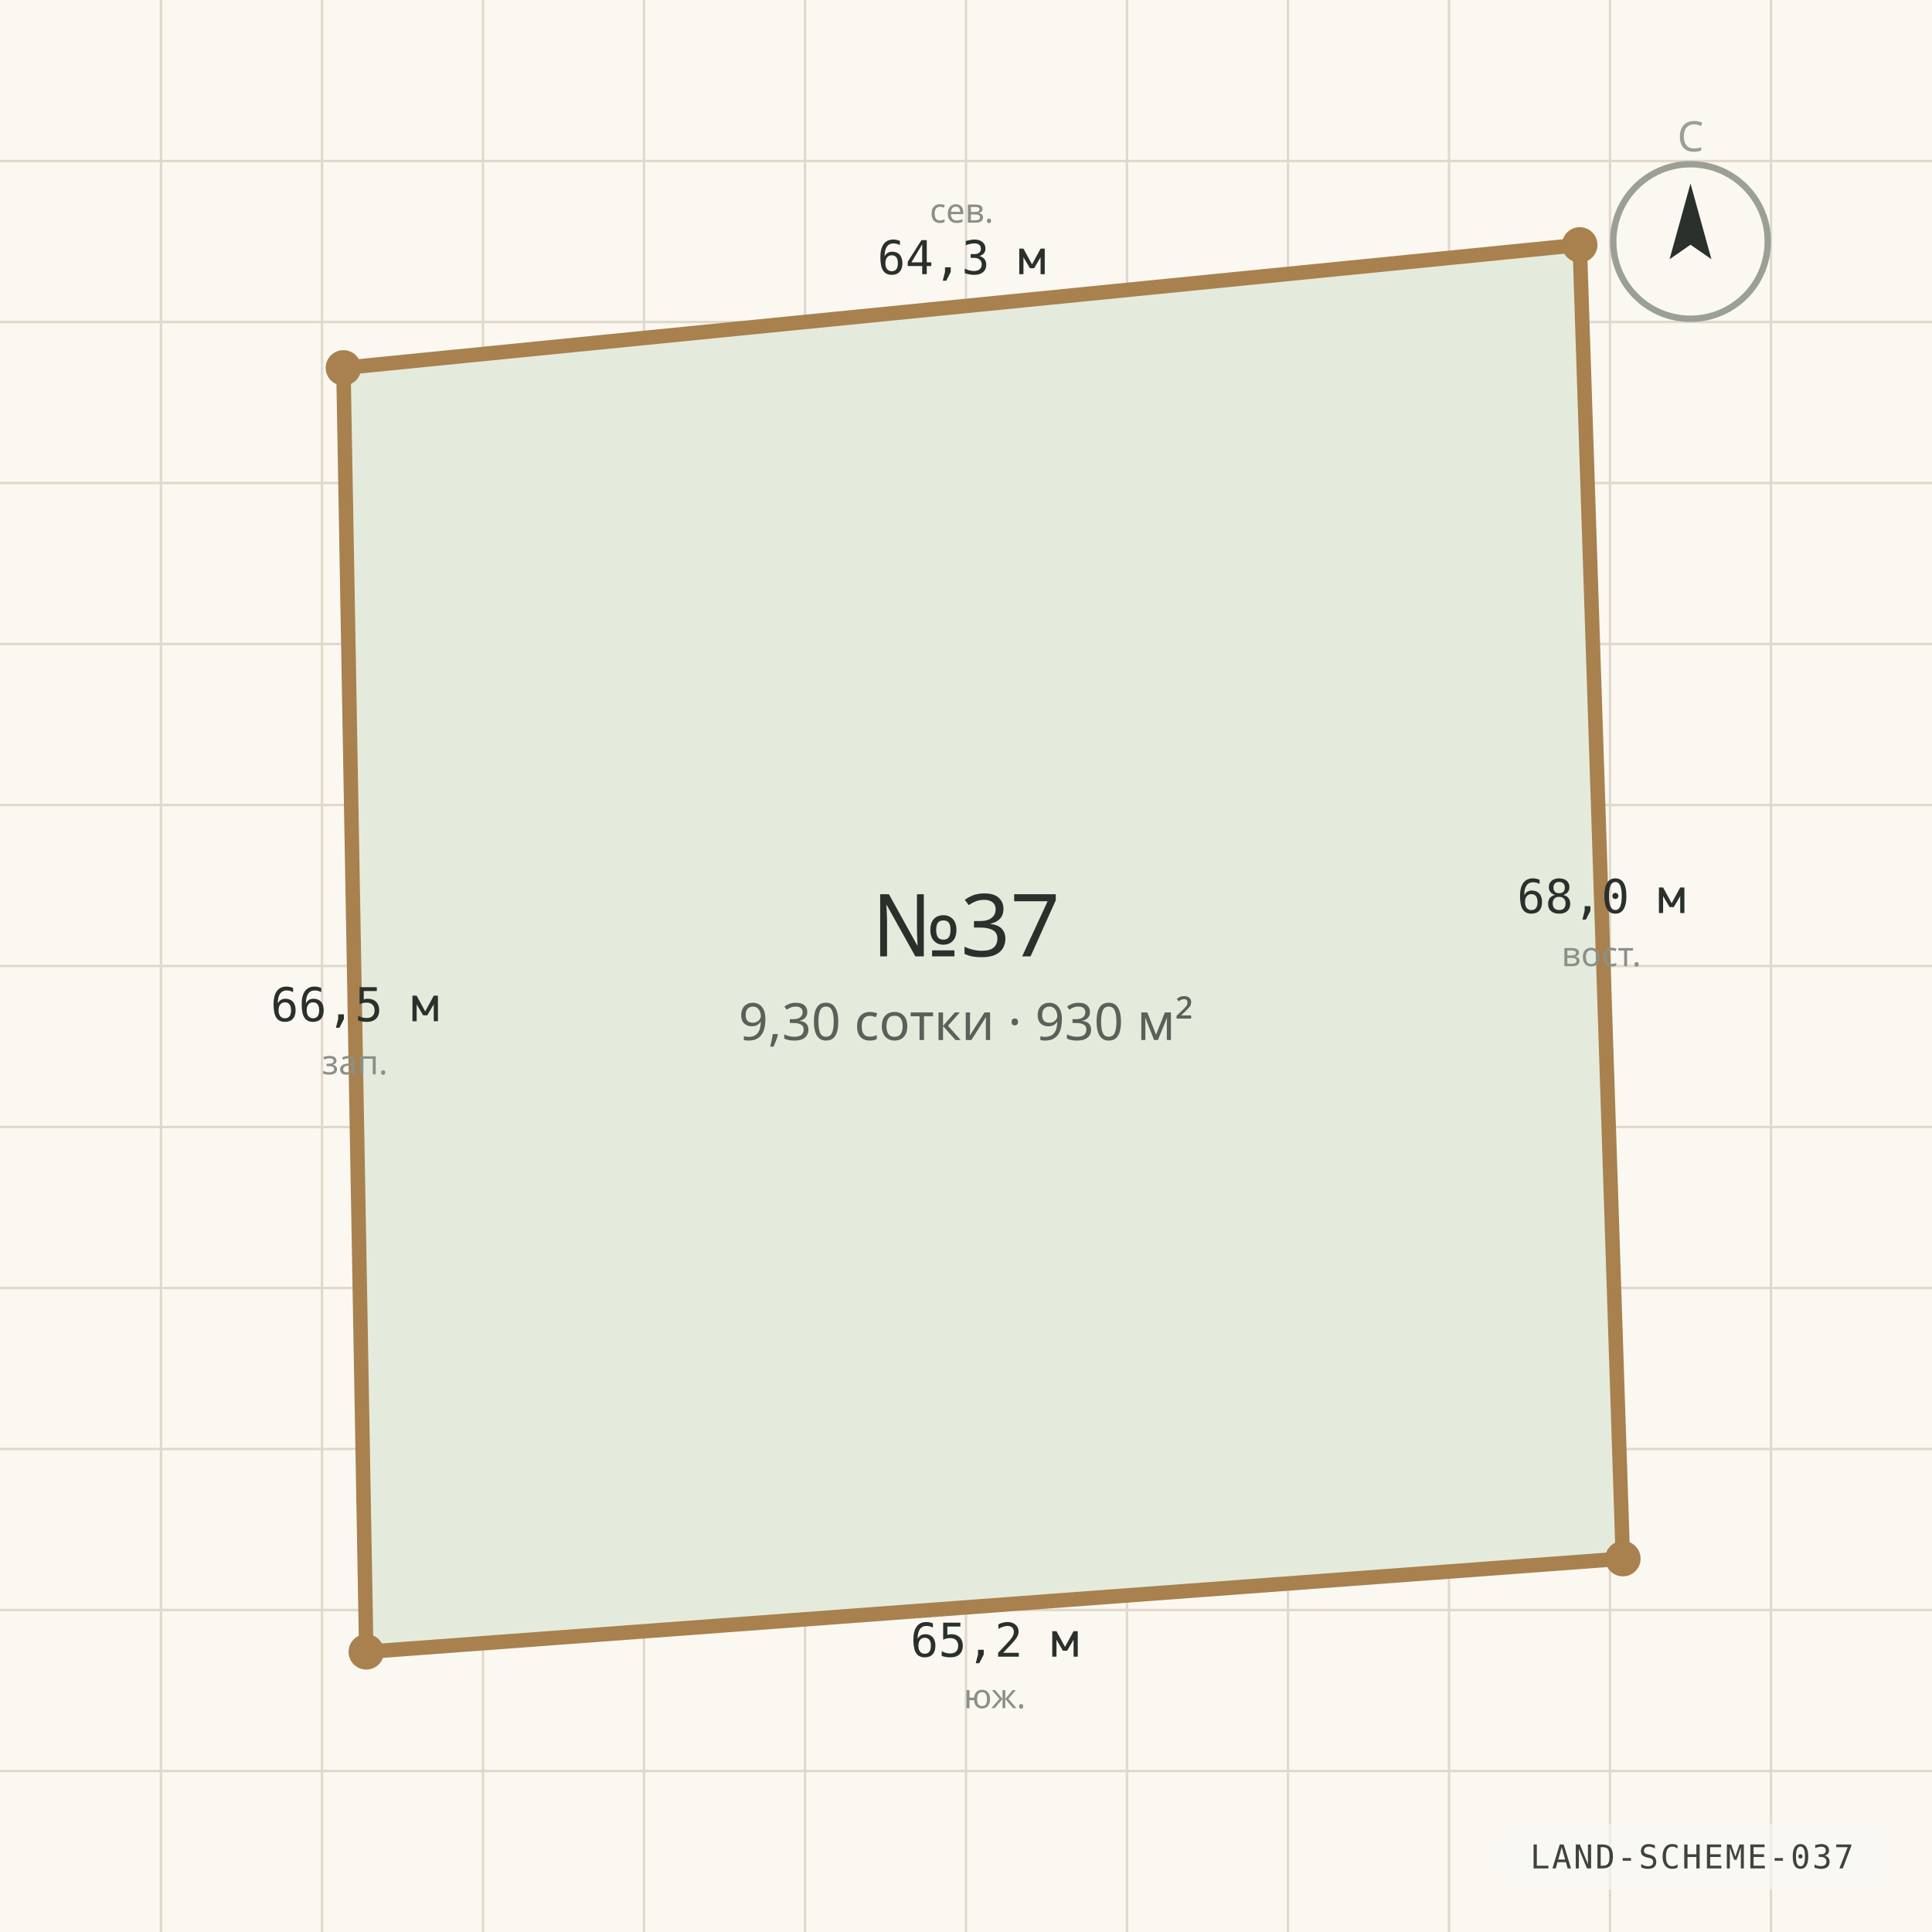
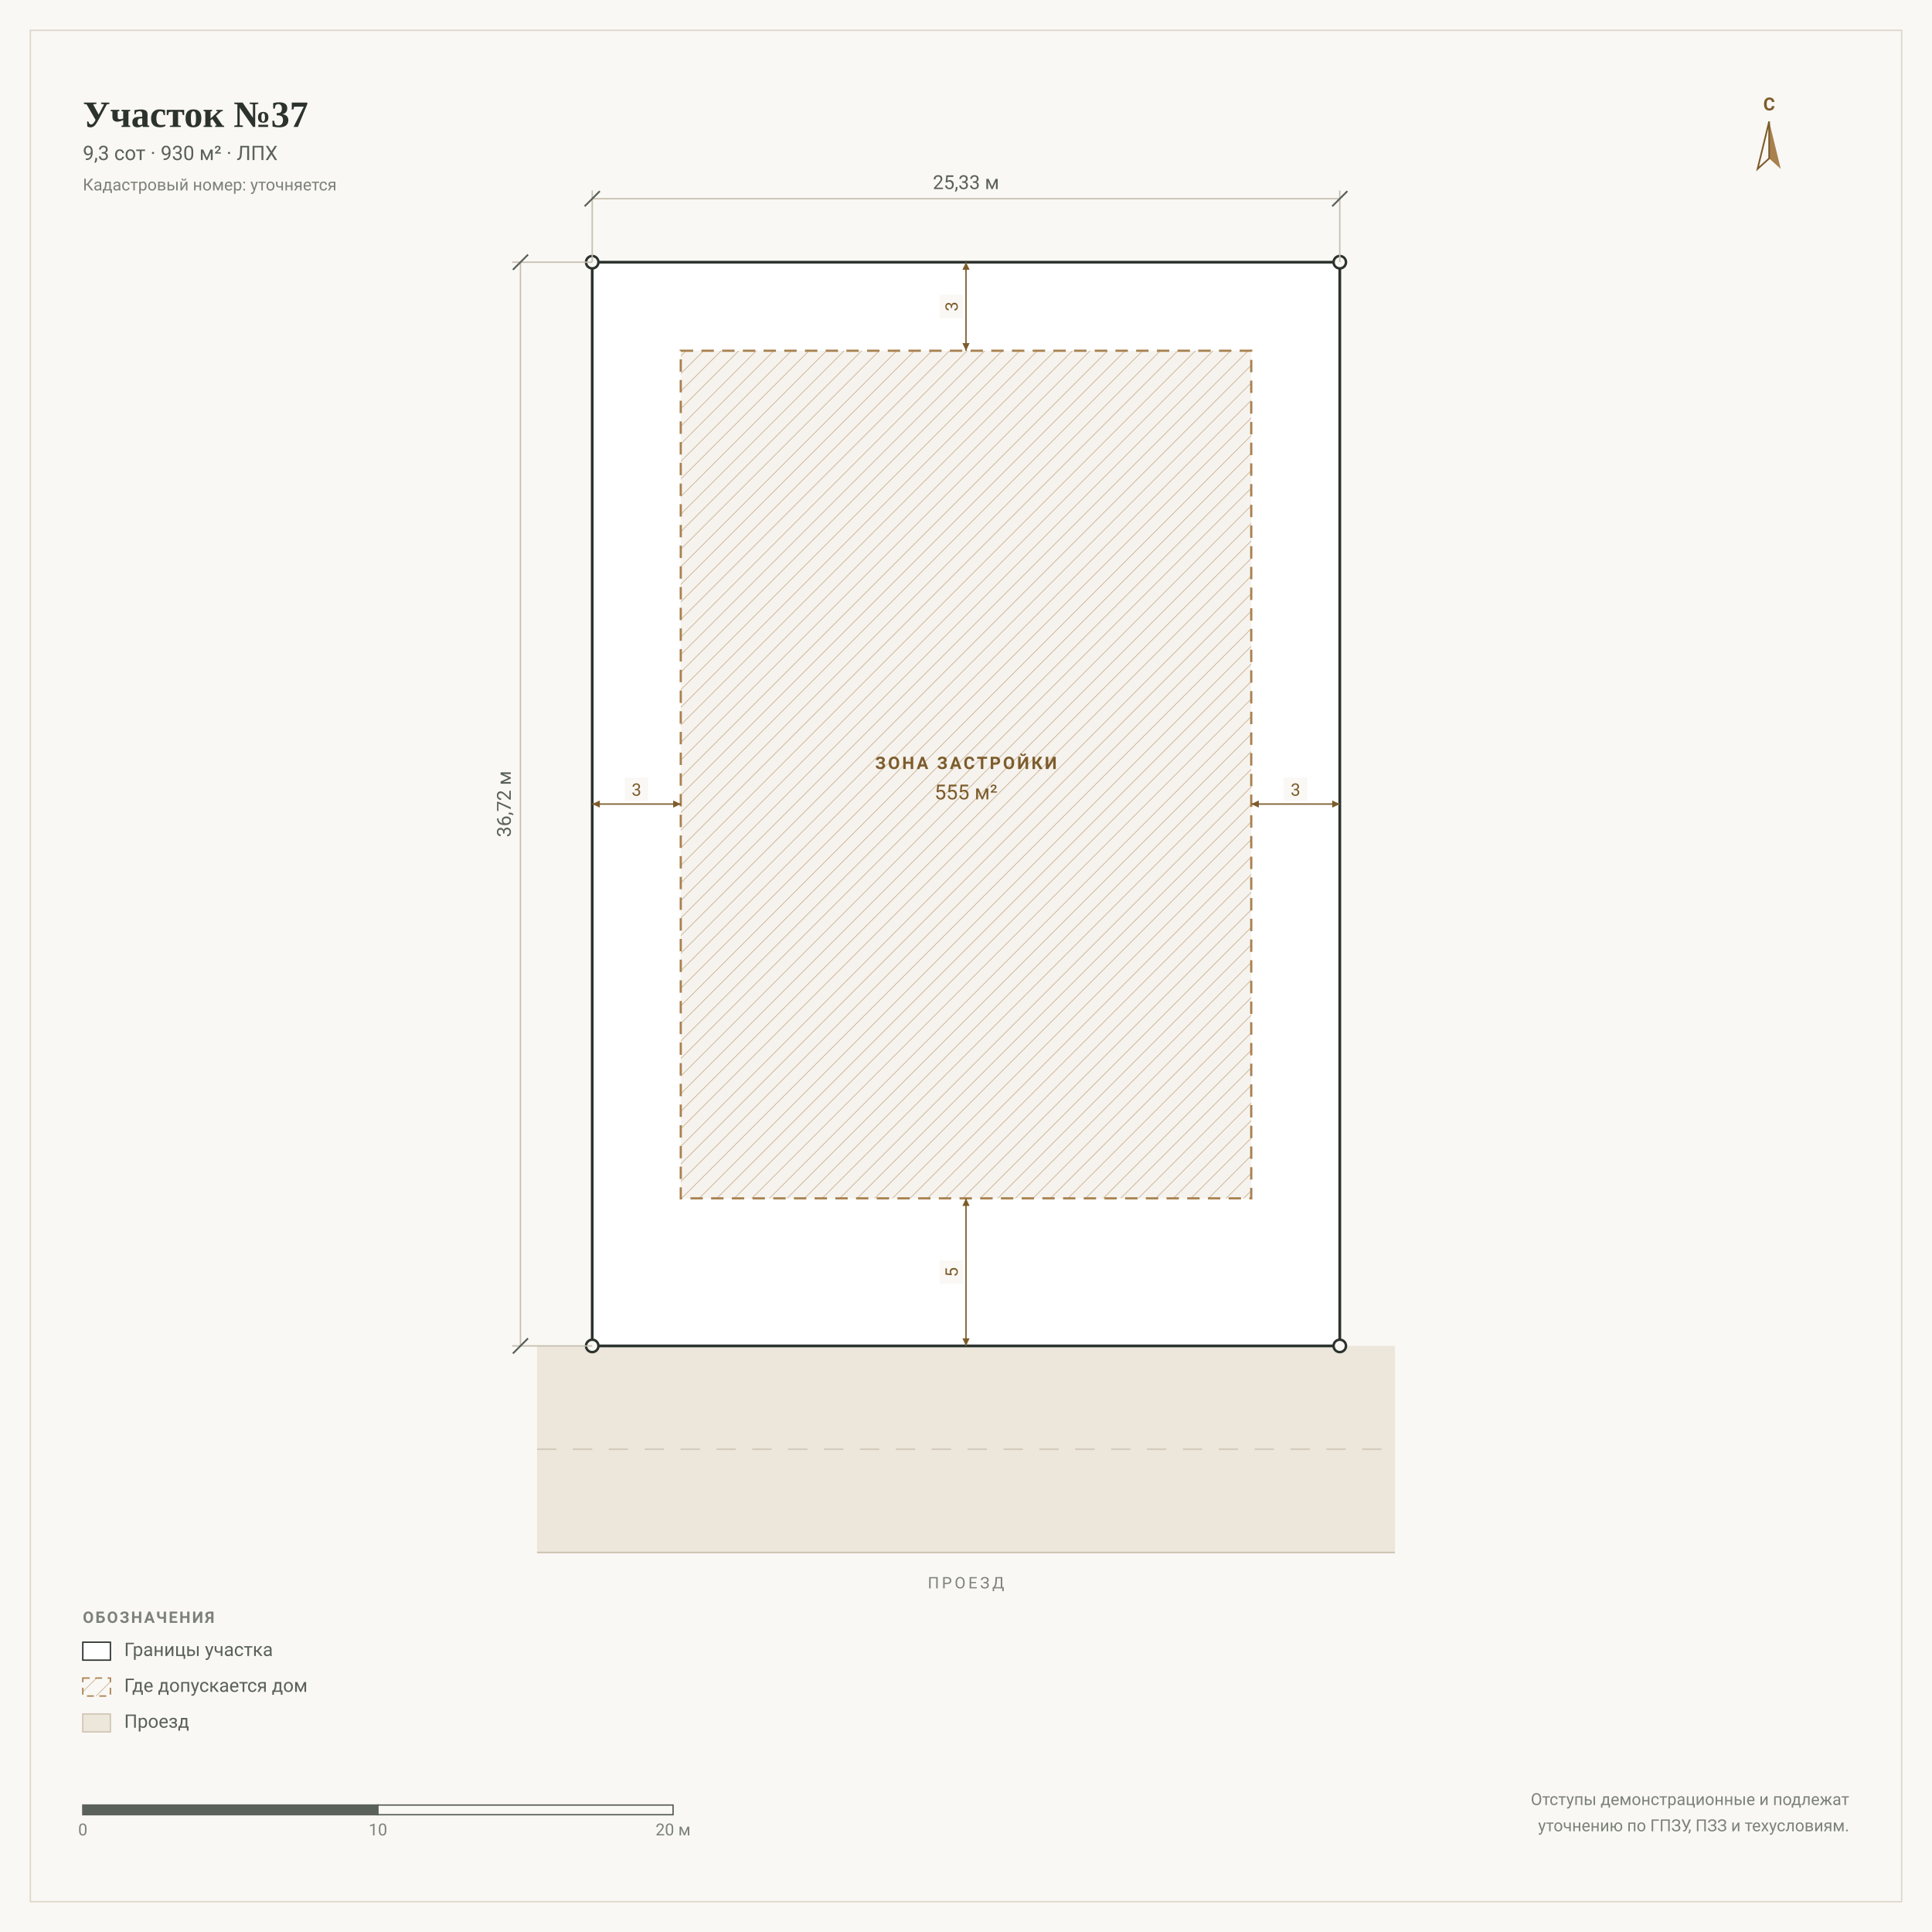
- <svg xmlns="http://www.w3.org/2000/svg" viewBox="0 0 1200 1200" width="1200" height="1200" role="img" aria-label="Схема границ участка №37" preserveAspectRatio="xMidYMid slice">
-   <rect width="1200" height="1200" fill="#FBF8F2" />
-   <g stroke="#E0D9CB" stroke-width="1.5">
-     <line x1="0" y1="100.0" x2="1200" y2="100.0" />
-     <line x1="100.0" y1="0" x2="100.0" y2="1200" />
-     <line x1="0" y1="200.0" x2="1200" y2="200.0" />
-     <line x1="200.0" y1="0" x2="200.0" y2="1200" />
-     <line x1="0" y1="300.0" x2="1200" y2="300.0" />
-     <line x1="300.0" y1="0" x2="300.0" y2="1200" />
-     <line x1="0" y1="400.0" x2="1200" y2="400.0" />
-     <line x1="400.0" y1="0" x2="400.0" y2="1200" />
-     <line x1="0" y1="500.0" x2="1200" y2="500.0" />
-     <line x1="500.0" y1="0" x2="500.0" y2="1200" />
-     <line x1="0" y1="600.0" x2="1200" y2="600.0" />
-     <line x1="600.0" y1="0" x2="600.0" y2="1200" />
-     <line x1="0" y1="700.0" x2="1200" y2="700.0" />
-     <line x1="700.0" y1="0" x2="700.0" y2="1200" />
-     <line x1="0" y1="800.0" x2="1200" y2="800.0" />
-     <line x1="800.0" y1="0" x2="800.0" y2="1200" />
-     <line x1="0" y1="900.0" x2="1200" y2="900.0" />
-     <line x1="900.0" y1="0" x2="900.0" y2="1200" />
-     <line x1="0" y1="1000.0" x2="1200" y2="1000.0" />
-     <line x1="1000.0" y1="0" x2="1000.0" y2="1200" />
-     <line x1="0" y1="1100.0" x2="1200" y2="1100.0" />
-     <line x1="1100.0" y1="0" x2="1100.0" y2="1200" />
+ <svg xmlns="http://www.w3.org/2000/svg" viewBox="0 0 1400 1400" width="1400" height="1400" role="img" aria-label="Схема участка №37: границы, отступы и зона застройки" font-family="'TT Commons Pro',-apple-system,BlinkMacSystemFont,'Segoe UI',Roboto,'Helvetica Neue',Arial,sans-serif">
+   <defs>
+     <pattern id="h-build" patternUnits="userSpaceOnUse" width="9" height="9" patternTransform="rotate(45)">
+       <line x1="0" y1="0" x2="0" y2="9" stroke="#a8814f" stroke-width="1.1" opacity=".5" />
+     </pattern>
+     <pattern id="h-sold" patternUnits="userSpaceOnUse" width="7" height="7" patternTransform="rotate(45)">
+       <line x1="0" y1="0" x2="0" y2="7" stroke="#7c8279" stroke-width="1" opacity=".45" />
+     </pattern>
+     <pattern id="h-forest" patternUnits="userSpaceOnUse" width="14" height="14">
+       <circle cx="4" cy="4" r="1.5" fill="#9fb188" opacity=".55" />
+       <circle cx="11" cy="10" r="1.1" fill="#9fb188" opacity=".4" />
+     </pattern>
+     <pattern id="h-water" patternUnits="userSpaceOnUse" width="26" height="12">
+       <path d="M0 6q6.5 -3 13 0t13 0" fill="none" stroke="#7d939b" stroke-width="1" opacity=".35" />
+     </pattern>
+   </defs>
+   <rect width="1400" height="1400" fill="#faf8f4" />
+   <rect x="389.145" y="975.297" width="621.71" height="149.703" fill="#ece6db" />
+   <line x1="389.145" y1="1125" x2="1010.855" y2="1125" stroke="#cfc6b6" stroke-width="1.2" />
+   <line x1="389.145" y1="1050.149" x2="1010.855" y2="1050.149" stroke="#cfc6b6" stroke-width="1" stroke-dasharray="14 12" />
+   <text x="700" y="1151" font-size="11.5" fill="#7c8279" text-anchor="middle" font-weight="400" letter-spacing="2">ПРОЕЗД</text>
+   <rect x="429.145" y="190" width="541.71" height="785.297" fill="#ffffff" stroke="#2c332e" stroke-width="2" />
+   <rect x="493.303" y="254.158" width="413.393" height="614.209" fill="#a8814f" opacity=".10" />
+   <rect x="493.303" y="254.158" width="413.393" height="614.209" fill="url(#h-build)" />
+   <rect x="493.303" y="254.158" width="413.393" height="614.209" fill="none" stroke="#a8814f" stroke-width="1.6" stroke-dasharray="9 6" />
+   <circle cx="429.145" cy="190" r="4.5" fill="#faf8f4" stroke="#2c332e" stroke-width="1.8" />
+   <circle cx="970.855" cy="190" r="4.5" fill="#faf8f4" stroke="#2c332e" stroke-width="1.8" />
+   <circle cx="429.145" cy="975.297" r="4.5" fill="#faf8f4" stroke="#2c332e" stroke-width="1.8" />
+   <circle cx="970.855" cy="975.297" r="4.5" fill="#faf8f4" stroke="#2c332e" stroke-width="1.8" />
+   <line x1="429.145" y1="190" x2="429.145" y2="138" stroke="#c6bfb1" stroke-width="1" />
+   <line x1="970.855" y1="190" x2="970.855" y2="138" stroke="#c6bfb1" stroke-width="1" />
+   <line x1="429.145" y1="144" x2="970.855" y2="144" stroke="#c6bfb1" stroke-width="1" />
+   <line x1="423.645" y1="149.5" x2="434.645" y2="138.5" stroke="#5a615a" stroke-width="1.3" />
+   <line x1="965.355" y1="149.5" x2="976.355" y2="138.5" stroke="#5a615a" stroke-width="1.3" />
+   <rect x="667.56" y="122.258" width="64.88" height="18.9" fill="#faf8f4" />
+   <text x="700" y="137" font-size="14" fill="#5a615a" text-anchor="middle" font-weight="400">25,33 м</text>
+   <line x1="429.145" y1="190" x2="371.145" y2="190" stroke="#c6bfb1" stroke-width="1" />
+   <line x1="429.145" y1="975.297" x2="371.145" y2="975.297" stroke="#c6bfb1" stroke-width="1" />
+   <line x1="377.145" y1="190" x2="377.145" y2="975.297" stroke="#c6bfb1" stroke-width="1" />
+   <line x1="371.645" y1="195.5" x2="382.645" y2="184.5" stroke="#5a615a" stroke-width="1.3" />
+   <line x1="371.645" y1="980.797" x2="382.645" y2="969.797" stroke="#5a615a" stroke-width="1.3" />
+   <g transform="translate(377.1451,582.6487) rotate(-90)">
+     <rect x="-32.44" y="-21.742" width="64.88" height="18.9" fill="#faf8f4" />
+     <text x="0" y="-7" font-size="14" fill="#5a615a" text-anchor="middle" font-weight="400">36,72 м</text>
  </g>
-   <polygon points="213.3,228.5 981.2,152.1 1008.0,968.1 227.5,1026.0" fill="#E5EBDC" stroke="#A8814F" stroke-width="9" stroke-linejoin="round" />
-   <circle cx="213.3" cy="228.5" r="11" fill="#A8814F" />
-   <text x="597.3" y="170.3" text-anchor="middle" font-family="ui-monospace, Consolas, monospace" font-size="29" fill="#2A302C">64,3 м</text>
-   <text x="597.3" y="138.3" text-anchor="middle" font-family="'Segoe UI', system-ui, sans-serif" font-size="21" fill="#8A9088">сев.</text>
-   <circle cx="981.2" cy="152.1" r="11" fill="#A8814F" />
-   <text x="994.6" y="567.1" text-anchor="middle" font-family="ui-monospace, Consolas, monospace" font-size="29" fill="#2A302C">68,0 м</text>
-   <text x="994.6" y="600.1" text-anchor="middle" font-family="'Segoe UI', system-ui, sans-serif" font-size="21" fill="#8A9088">вост.</text>
-   <circle cx="1008.0" cy="968.1" r="11" fill="#A8814F" />
-   <text x="617.8" y="1029.0" text-anchor="middle" font-family="ui-monospace, Consolas, monospace" font-size="29" fill="#2A302C">65,2 м</text>
-   <text x="617.8" y="1061.0" text-anchor="middle" font-family="'Segoe UI', system-ui, sans-serif" font-size="21" fill="#8A9088">юж.</text>
-   <circle cx="227.5" cy="1026.0" r="11" fill="#A8814F" />
-   <text x="220.4" y="634.3" text-anchor="middle" font-family="ui-monospace, Consolas, monospace" font-size="29" fill="#2A302C">66,5 м</text>
-   <text x="220.4" y="667.3" text-anchor="middle" font-family="'Segoe UI', system-ui, sans-serif" font-size="21" fill="#8A9088">зап.</text>
-   <text x="600" y="594" text-anchor="middle" font-family="'Segoe UI', system-ui, sans-serif" font-size="54" fill="#2A302C">№37</text>
-   <text x="600" y="646" text-anchor="middle" font-family="'Segoe UI', system-ui, sans-serif" font-size="32" fill="#5A615A">9,30 сотки · 930 м²</text>
-   <g transform="translate(1050 150)">
-     <circle r="48" fill="none" stroke="#9AA096" stroke-width="4" />
-     <path d="M 0 -36 L 13 11 L 0 2 L -13 11 Z" fill="#2A302C" />
-     <text y="-56" text-anchor="middle" font-family="'Segoe UI', system-ui, sans-serif" font-size="26" fill="#9AA096">С</text>
+   <line x1="429.145" y1="582.649" x2="493.303" y2="582.649" stroke="#7d5c2c" stroke-width="1" />
+   <path d="M429.145 582.649 l5.5 -2.6 l0 5.2 Z" fill="#7d5c2c" />
+   <path d="M493.303 582.649 l-5.5 -2.6 l0 5.2 Z" fill="#7d5c2c" />
+   <rect x="452.724" y="563.486" width="17" height="16.875" fill="#faf8f4" />
+   <text x="461.224" y="576.649" font-size="12.5" fill="#7d5c2c" text-anchor="middle" font-weight="400">3</text>
+   <line x1="906.697" y1="582.649" x2="970.855" y2="582.649" stroke="#7d5c2c" stroke-width="1" />
+   <path d="M906.697 582.649 l5.5 -2.6 l0 5.2 Z" fill="#7d5c2c" />
+   <path d="M970.855 582.649 l-5.5 -2.6 l0 5.2 Z" fill="#7d5c2c" />
+   <rect x="930.276" y="563.486" width="17" height="16.875" fill="#faf8f4" />
+   <text x="938.776" y="576.649" font-size="12.5" fill="#7d5c2c" text-anchor="middle" font-weight="400">3</text>
+   <line x1="700" y1="190" x2="700" y2="254.158" stroke="#7d5c2c" stroke-width="1" />
+   <path d="M700 190 l-2.6 5.5 l5.2 0 Z" fill="#7d5c2c" />
+   <path d="M700 254.158 l-2.6 -5.5 l5.2 0 Z" fill="#7d5c2c" />
+   <g transform="translate(700,222.0791) rotate(-90)">
+     <rect x="-8.5" y="-19.163" width="17" height="16.875" fill="#faf8f4" />
+     <text x="0" y="-6" font-size="12.5" fill="#7d5c2c" text-anchor="middle" font-weight="400">3</text>
  </g>
-   <g font-family="ui-monospace, 'Cascadia Mono', Consolas, monospace" opacity="0.9">
-     <rect x="928.2" y="1132.8" width="245.4" height="40.8" rx="20.4" fill="rgba(250,248,244,0.72)" />
-     <text x="1050.9" y="1160.5" text-anchor="middle" fill="#2A302C" font-size="20.4" letter-spacing="1.2">LAND-SCHEME-037</text>
+   <line x1="700" y1="868.367" x2="700" y2="975.297" stroke="#7d5c2c" stroke-width="1" />
+   <path d="M700 868.367 l-2.6 5.5 l5.2 0 Z" fill="#7d5c2c" />
+   <path d="M700 975.297 l-2.6 -5.5 l5.2 0 Z" fill="#7d5c2c" />
+   <g transform="translate(700,921.8321) rotate(-90)">
+     <rect x="-8.5" y="-19.163" width="17" height="16.875" fill="#faf8f4" />
+     <text x="0" y="-6" font-size="12.5" fill="#7d5c2c" text-anchor="middle" font-weight="400">5</text>
  </g>
+   <text x="700" y="557.263" font-size="12.5" fill="#7d5c2c" text-anchor="middle" font-weight="700" letter-spacing="1.6">ЗОНА ЗАСТРОЙКИ</text>
+   <text x="700" y="579.263" font-size="15" fill="#7d5c2c" text-anchor="middle" font-weight="400">555 м²</text>
+   <rect x="22" y="22" width="1356" height="1356" fill="none" stroke="#ddd6c9" stroke-width="1" />
+   <text x="60" y="92" font-size="27" fill="#2c332e" text-anchor="start" font-weight="600" font-family="'TT Ramillas','Playfair Display',Georgia,'Times New Roman',serif">Участок №37</text>
+   <text x="60" y="116" font-size="14.5" fill="#5a615a" text-anchor="start" font-weight="400">9,3 сот · 930 м² · ЛПХ</text>
+   <text x="60" y="138" font-size="12" fill="#7c8279" text-anchor="start" font-weight="400">Кадастровый номер: уточняется</text>
+   <g transform="translate(1282,108)">
+     <path d="M0 -20 L8.4 14.4 L0 6.8 Z" fill="#a8814f" />
+     <path d="M0 -20 L-8.4 14.4 L0 6.8 Z" fill="none" stroke="#7d5c2c" stroke-width="1.2" />
+     <text x="0" y="-28" font-size="13" fill="#7d5c2c" text-anchor="middle" font-weight="700" letter-spacing="0.5">С</text>
+   </g>
+   <text x="60" y="1176" font-size="11.5" fill="#7c8279" text-anchor="start" font-weight="600" letter-spacing="1.2">ОБОЗНАЧЕНИЯ</text>
+   <rect x="60" y="1190" width="20" height="13" fill="#ffffff" stroke="#2c332e" stroke-width="1" />
+   <text x="90" y="1200" font-size="13.5" fill="#5a615a" text-anchor="start" font-weight="400">Границы участка</text>
+   <rect x="60" y="1216" width="20" height="13" fill="none" stroke="#a8814f" stroke-width="1" stroke-dasharray="5 4" />
+   <rect x="60" y="1216" width="20" height="13" fill="url(#h-build)" />
+   <text x="90" y="1226" font-size="13.5" fill="#5a615a" text-anchor="start" font-weight="400">Где допускается дом</text>
+   <rect x="60" y="1242" width="20" height="13" fill="#ece6db" stroke="#cfc6b6" stroke-width="1" />
+   <text x="90" y="1252" font-size="13.5" fill="#5a615a" text-anchor="start" font-weight="400">Проезд</text>
+   <rect x="60" y="1308" width="213.861" height="7" fill="#5a615a" stroke="#5a615a" stroke-width="1" />
+   <rect x="273.861" y="1308" width="213.861" height="7" fill="#faf8f4" stroke="#5a615a" stroke-width="1" />
+   <text x="60" y="1330" font-size="12" fill="#7c8279" text-anchor="middle" font-weight="400">0</text>
+   <text x="273.861" y="1330" font-size="12" fill="#7c8279" text-anchor="middle" font-weight="400">10</text>
+   <text x="487.722" y="1330" font-size="12" fill="#7c8279" text-anchor="middle" font-weight="400">20 м</text>
+   <text x="1340" y="1308" font-size="12" fill="#7c8279" text-anchor="end" font-weight="400">Отступы демонстрационные и подлежат</text>
+   <text x="1340" y="1327" font-size="12" fill="#7c8279" text-anchor="end" font-weight="400">уточнению по ГПЗУ, ПЗЗ и техусловиям.</text>
</svg>
